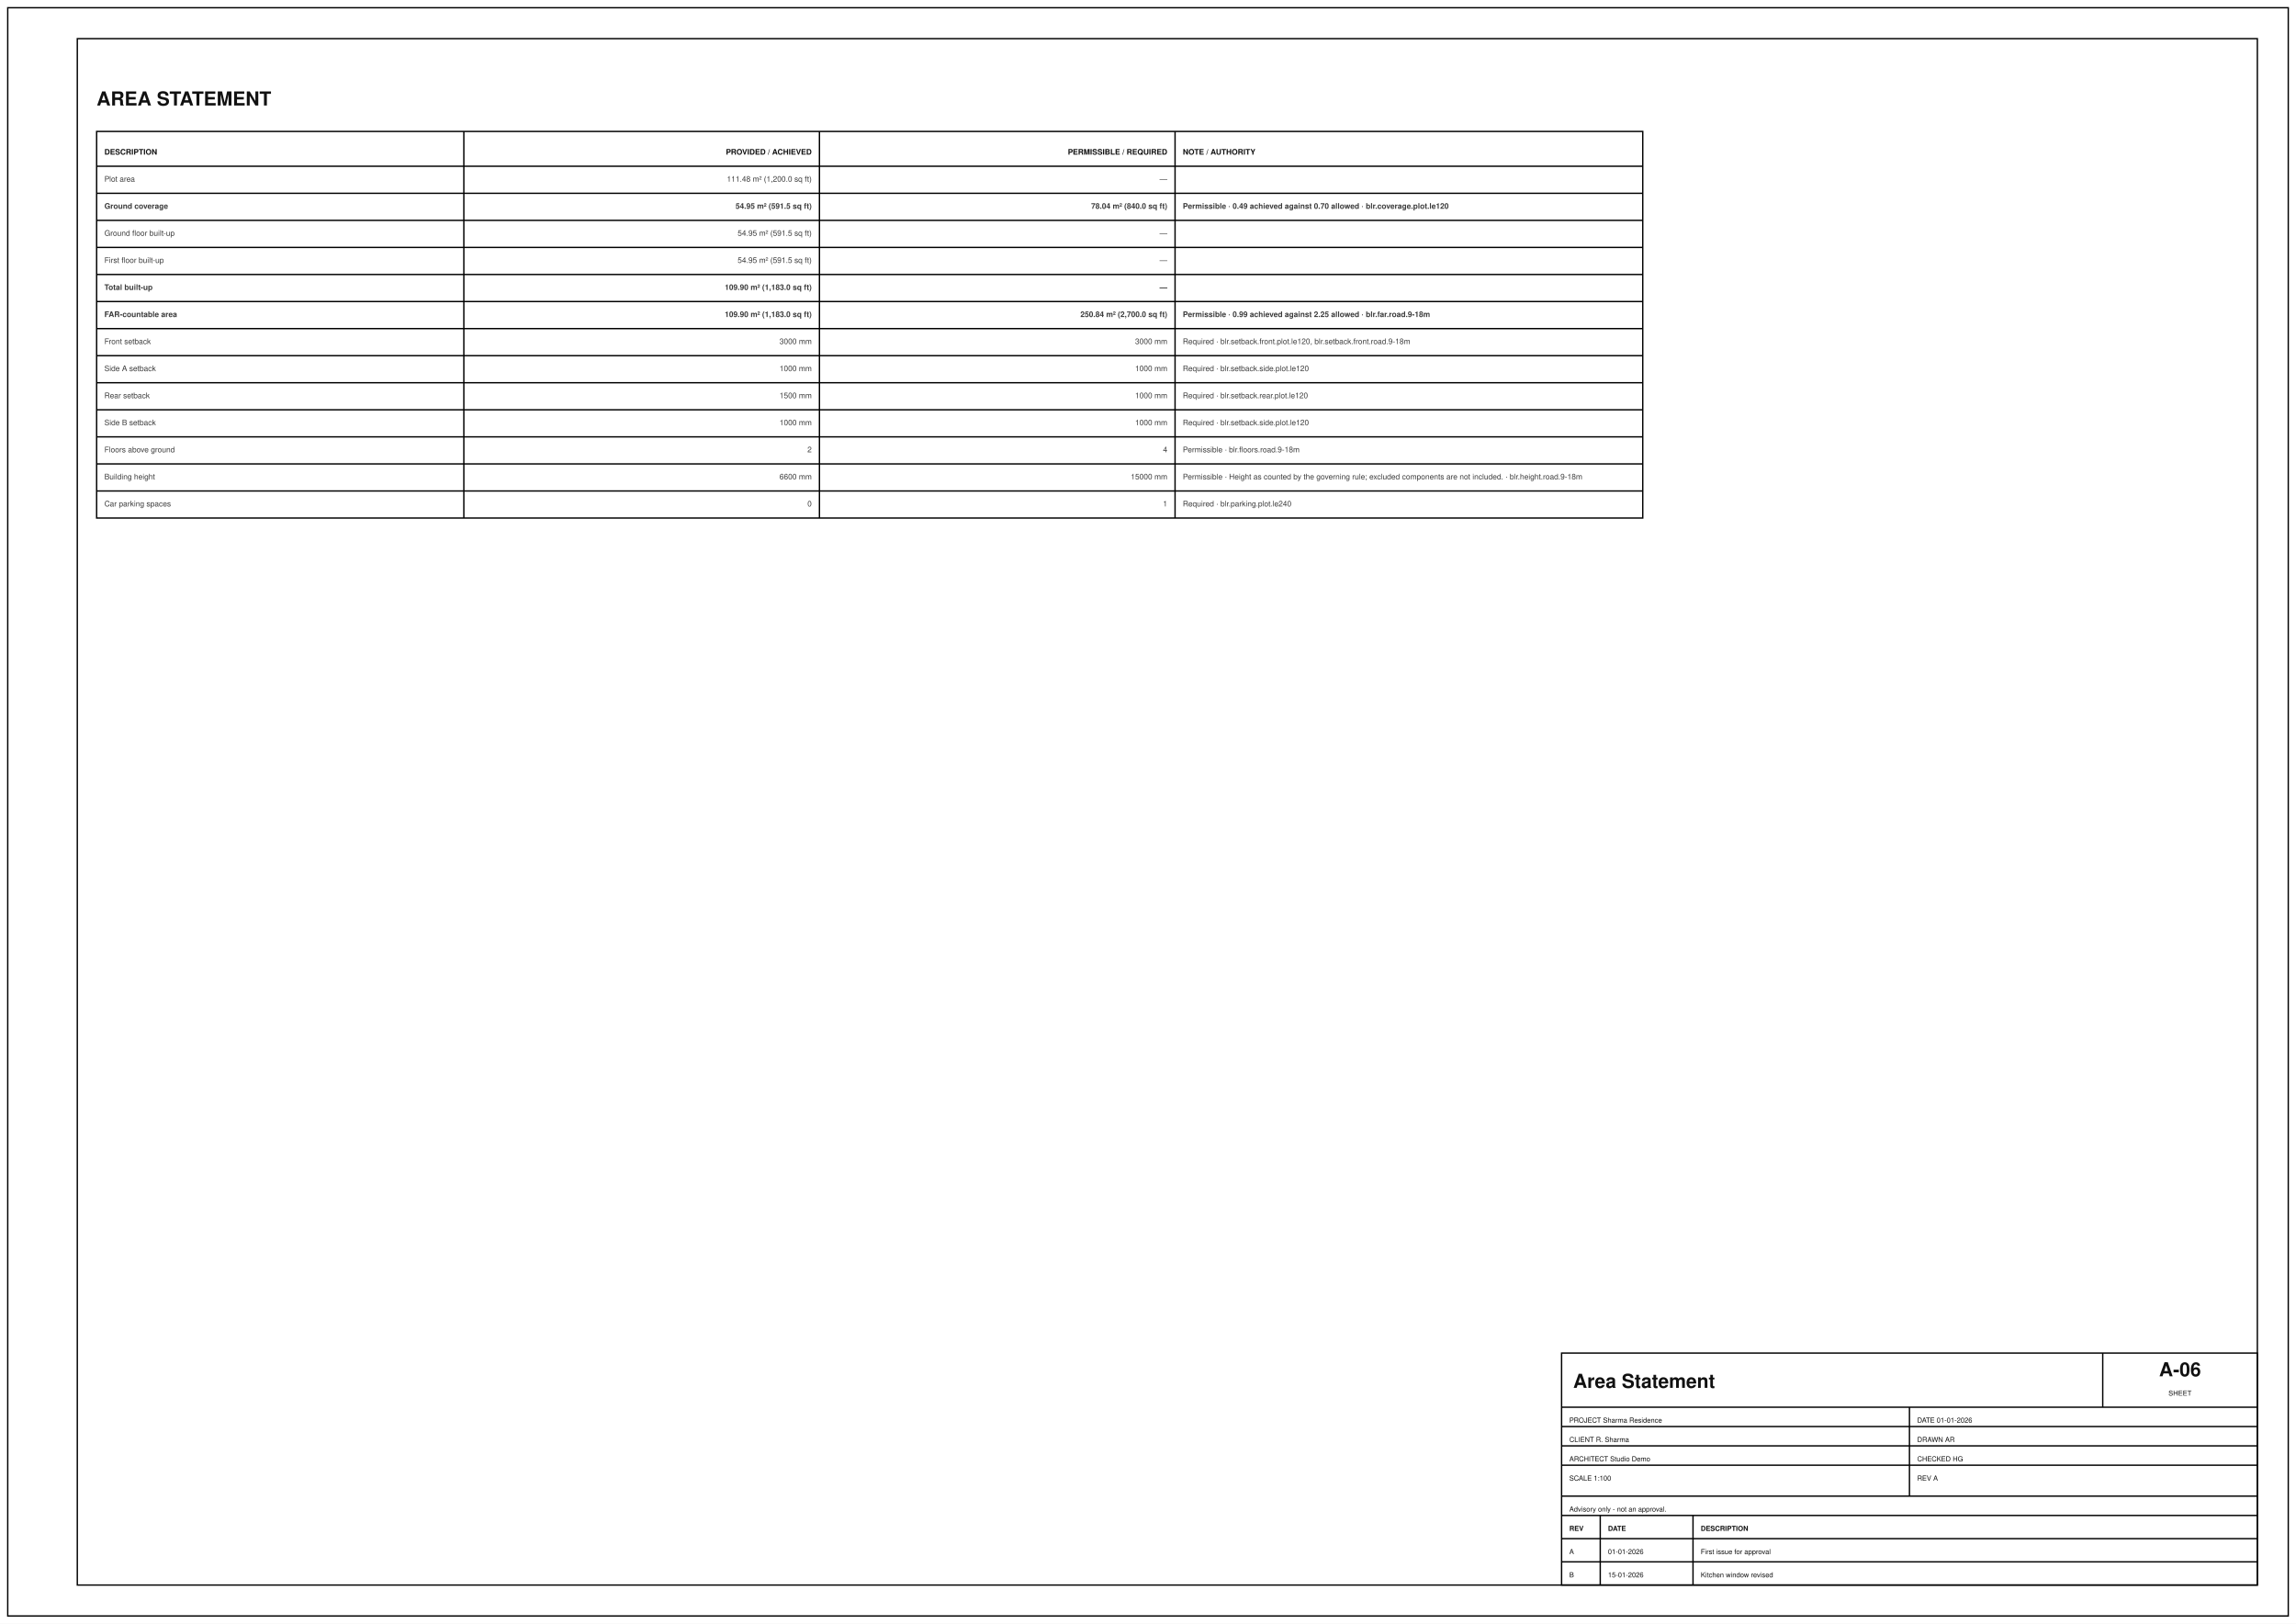
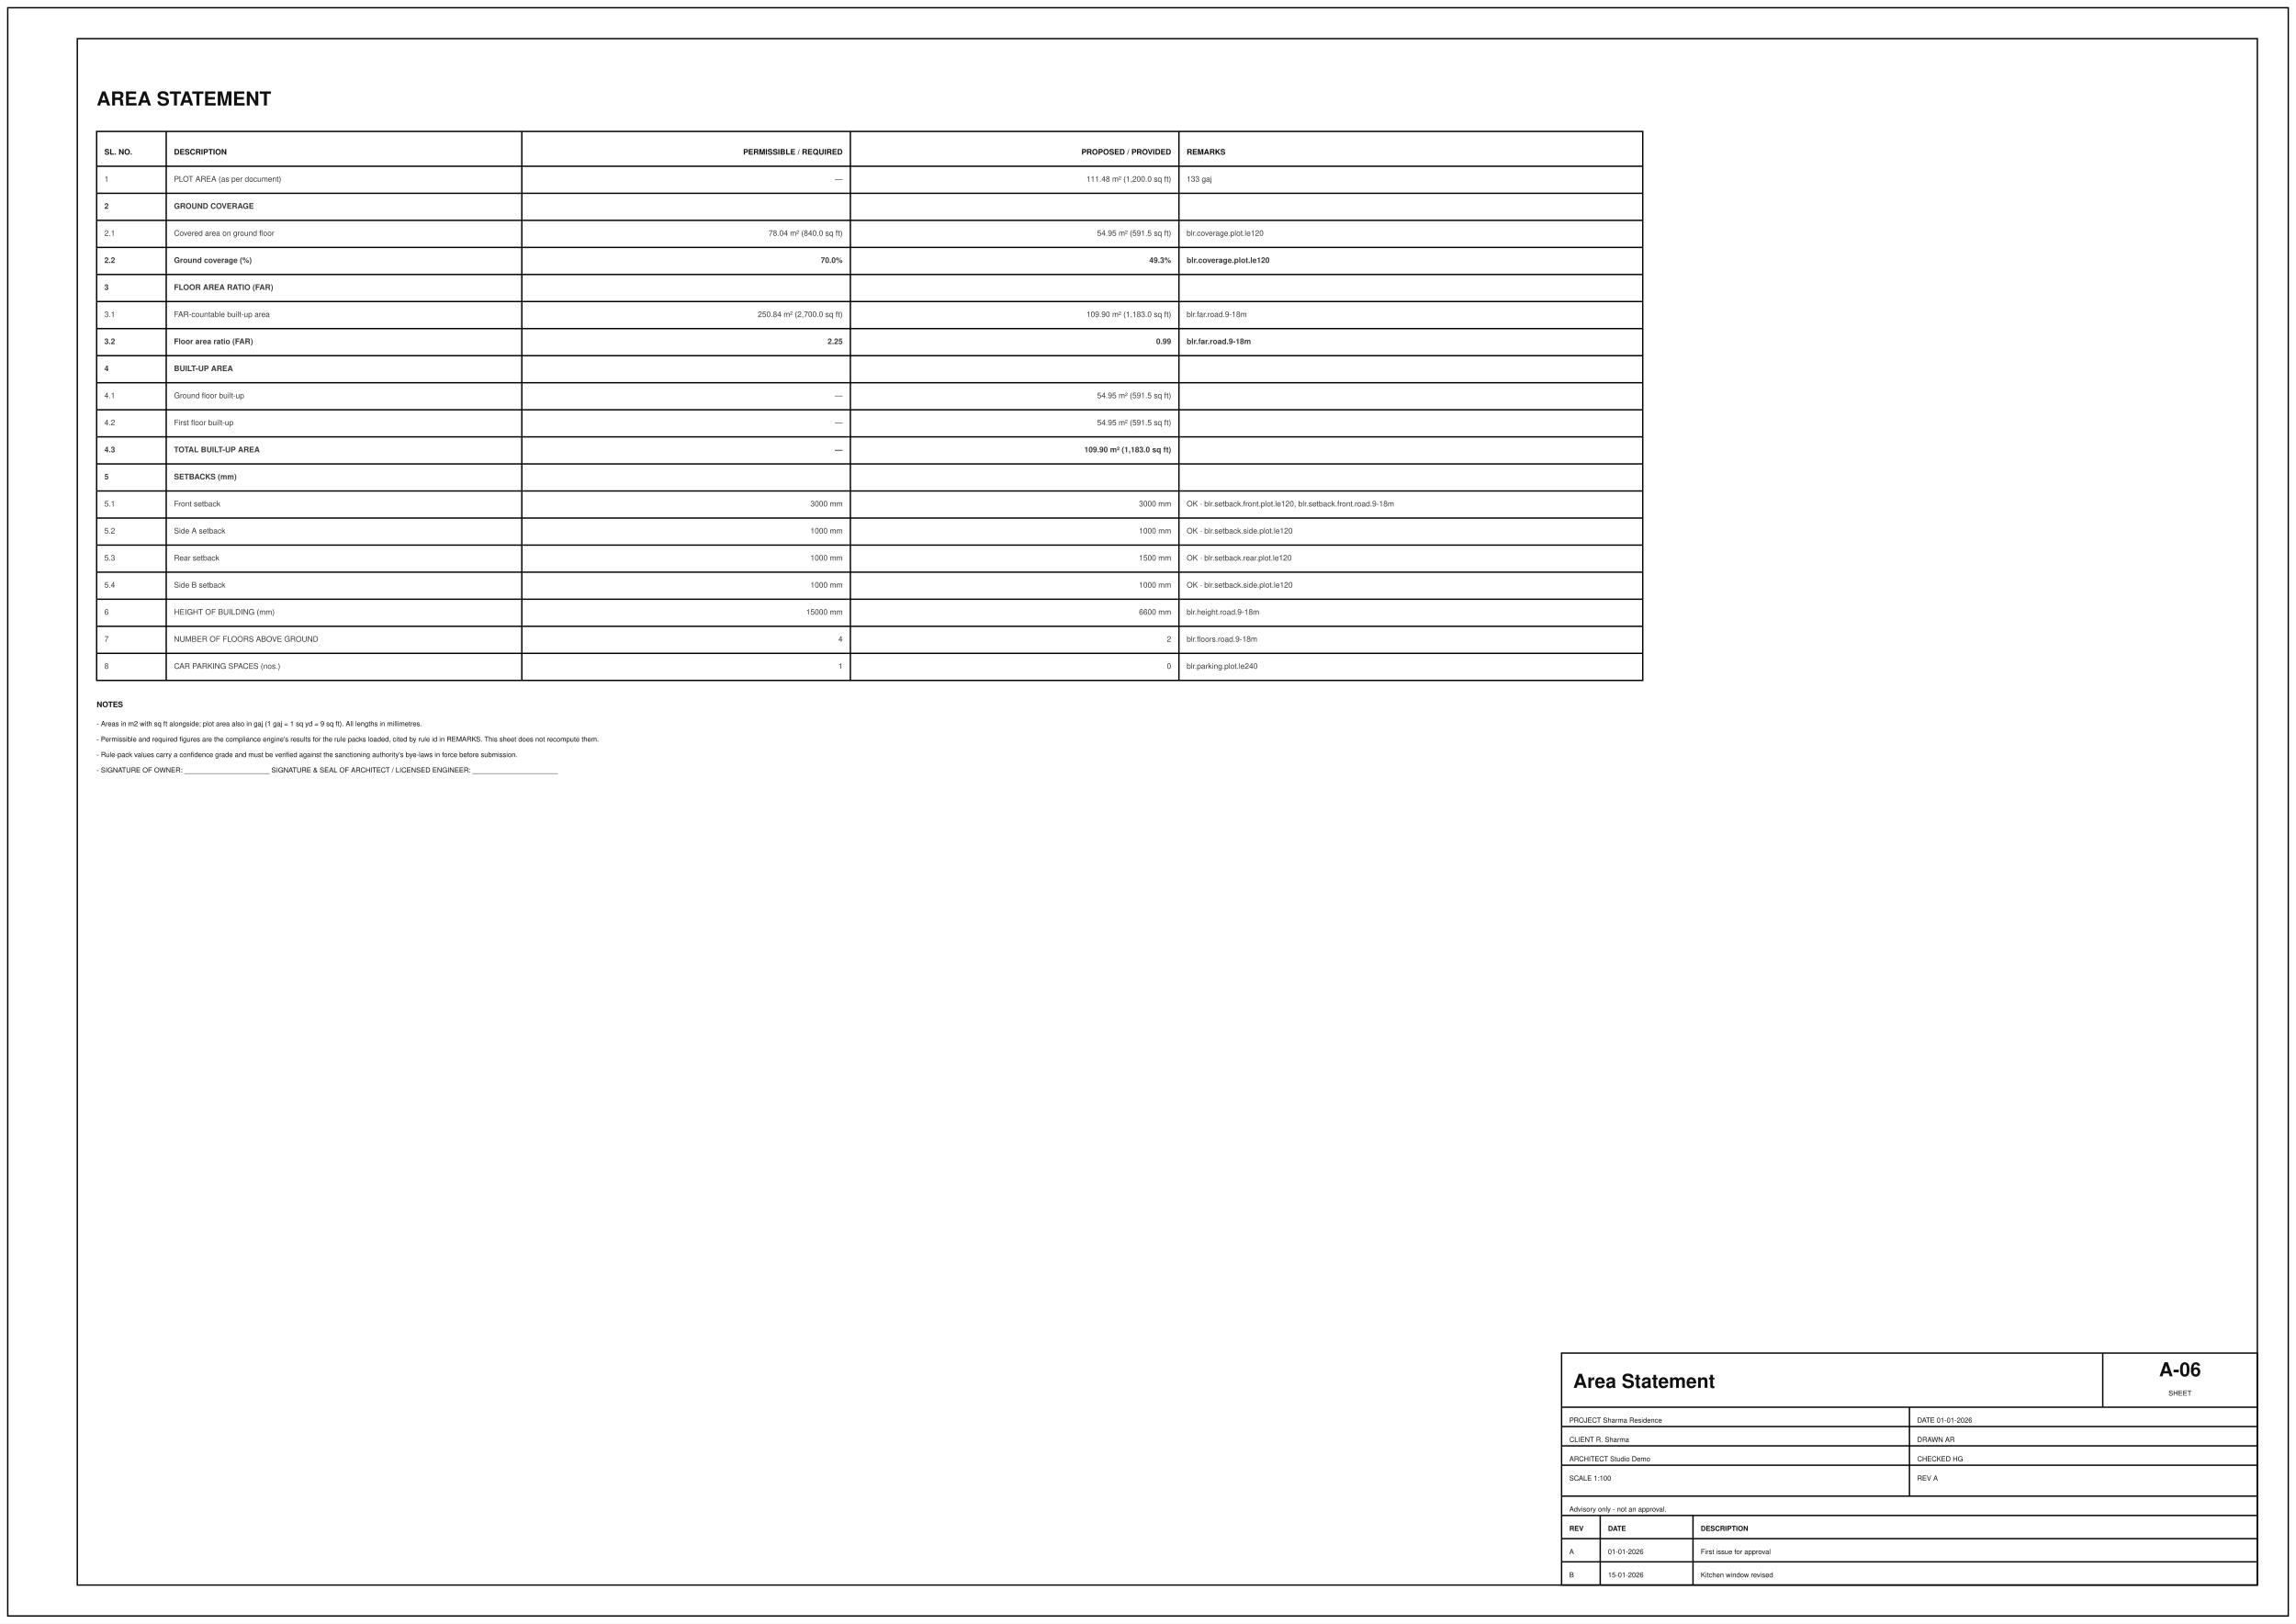
<svg xmlns="http://www.w3.org/2000/svg" width="594mm" height="420mm" viewBox="0 0 594 420" version="1.1">
  <rect x="0" y="0" width="594" height="420" fill="#ffffff" stroke="none" />
  <g id="g-frame">
    <g class="layer" data-layer="A-TEXT" stroke="#111111" stroke-width="0.180" fill="none" stroke-linecap="butt" stroke-linejoin="miter">
      <g font-family="Helvetica, Arial, sans-serif" fill="#111111" stroke="none">
        <text x="407.000" y="359.000" font-size="5.000" text-anchor="start" dominant-baseline="alphabetic" font-weight="600">Area Statement</text>
        <text x="564.000" y="356.000" font-size="5.000" text-anchor="middle" dominant-baseline="alphabetic" font-weight="600">A-06</text>
        <text x="564.000" y="361.000" font-size="1.800" text-anchor="middle" dominant-baseline="alphabetic">SHEET</text>
        <text x="406.000" y="368.000" font-size="1.800" text-anchor="start" dominant-baseline="alphabetic">PROJECT  Sharma Residence</text>
        <text x="406.000" y="373.000" font-size="1.800" text-anchor="start" dominant-baseline="alphabetic">CLIENT  R. Sharma</text>
        <text x="406.000" y="378.000" font-size="1.800" text-anchor="start" dominant-baseline="alphabetic">ARCHITECT  Studio Demo</text>
        <text x="406.000" y="383.000" font-size="1.800" text-anchor="start" dominant-baseline="alphabetic">SCALE  1:100</text>
        <text x="496.000" y="368.000" font-size="1.800" text-anchor="start" dominant-baseline="alphabetic">DATE  01-01-2026</text>
        <text x="496.000" y="373.000" font-size="1.800" text-anchor="start" dominant-baseline="alphabetic">DRAWN  AR</text>
        <text x="496.000" y="378.000" font-size="1.800" text-anchor="start" dominant-baseline="alphabetic">CHECKED  HG</text>
        <text x="496.000" y="383.000" font-size="1.800" text-anchor="start" dominant-baseline="alphabetic">REV  A</text>
        <text x="406.000" y="391.000" font-size="1.800" text-anchor="start" dominant-baseline="alphabetic">Advisory only - not an approval.</text>
        <text x="406.000" y="396.000" font-size="1.800" text-anchor="start" dominant-baseline="alphabetic" font-weight="600">REV</text>
        <text x="416.000" y="396.000" font-size="1.800" text-anchor="start" dominant-baseline="alphabetic" font-weight="600">DATE</text>
        <text x="440.000" y="396.000" font-size="1.800" text-anchor="start" dominant-baseline="alphabetic" font-weight="600">DESCRIPTION</text>
        <text x="406.000" y="402.000" font-size="1.800" text-anchor="start" dominant-baseline="alphabetic">A</text>
        <text x="416.000" y="402.000" font-size="1.800" text-anchor="start" dominant-baseline="alphabetic">01-01-2026</text>
        <text x="440.000" y="402.000" font-size="1.800" text-anchor="start" dominant-baseline="alphabetic">First issue for approval</text>
        <text x="406.000" y="408.000" font-size="1.800" text-anchor="start" dominant-baseline="alphabetic">B</text>
        <text x="416.000" y="408.000" font-size="1.800" text-anchor="start" dominant-baseline="alphabetic">15-01-2026</text>
        <text x="440.000" y="408.000" font-size="1.800" text-anchor="start" dominant-baseline="alphabetic">Kitchen window revised</text>
      </g>
    </g>
    <g class="layer" data-layer="A-TITL" stroke="#000000" stroke-width="0.350" fill="none" stroke-linecap="butt" stroke-linejoin="miter">
      <polygon points="2.000,2.000 592.000,2.000 592.000,418.000 2.000,418.000" fill="none" />
      <polygon points="20.000,10.000 584.000,10.000 584.000,410.000 20.000,410.000" fill="none" />
      <polygon points="404.000,350.000 584.000,350.000 584.000,410.000 404.000,410.000" fill="none" />
      <line x1="404.000" y1="364.000" x2="584.000" y2="364.000" />
      <line x1="544.000" y1="350.000" x2="544.000" y2="364.000" />
      <line x1="494.000" y1="364.000" x2="494.000" y2="387.000" />
      <line x1="404.000" y1="369.000" x2="494.000" y2="369.000" />
      <line x1="404.000" y1="374.000" x2="494.000" y2="374.000" />
      <line x1="404.000" y1="379.000" x2="494.000" y2="379.000" />
      <line x1="494.000" y1="369.000" x2="584.000" y2="369.000" />
      <line x1="494.000" y1="374.000" x2="584.000" y2="374.000" />
      <line x1="494.000" y1="379.000" x2="584.000" y2="379.000" />
      <line x1="404.000" y1="387.000" x2="584.000" y2="387.000" />
      <line x1="404.000" y1="392.000" x2="584.000" y2="392.000" />
      <line x1="414.000" y1="392.000" x2="414.000" y2="398.000" />
      <line x1="438.000" y1="392.000" x2="438.000" y2="398.000" />
      <line x1="404.000" y1="398.000" x2="584.000" y2="398.000" />
      <line x1="414.000" y1="398.000" x2="414.000" y2="404.000" />
      <line x1="438.000" y1="398.000" x2="438.000" y2="404.000" />
      <line x1="404.000" y1="404.000" x2="584.000" y2="404.000" />
      <line x1="414.000" y1="404.000" x2="414.000" y2="410.000" />
      <line x1="438.000" y1="404.000" x2="438.000" y2="410.000" />
    </g>
  </g>
  <g id="g-area-statement">
    <g class="layer" data-layer="A-TEXT" stroke="#111111" stroke-width="0.180" fill="none" stroke-linecap="butt" stroke-linejoin="miter">
      <g font-family="Helvetica, Arial, sans-serif" fill="#111111" stroke="none">
        <text x="25.000" y="25.000" font-size="5.000" text-anchor="start" dominant-baseline="hanging" font-weight="600">AREA STATEMENT</text>
-         <text x="27.000" y="40.000" font-size="2.000" text-anchor="start" dominant-baseline="alphabetic" font-weight="600">DESCRIPTION</text>
-         <text x="210.000" y="40.000" font-size="2.000" text-anchor="end" dominant-baseline="alphabetic" font-weight="600">PROVIDED / ACHIEVED</text>
-         <text x="302.000" y="40.000" font-size="2.000" text-anchor="end" dominant-baseline="alphabetic" font-weight="600">PERMISSIBLE / REQUIRED</text>
-         <text x="306.000" y="40.000" font-size="2.000" text-anchor="start" dominant-baseline="alphabetic" font-weight="600">NOTE / AUTHORITY</text>
+         <text x="27.000" y="40.000" font-size="2.000" text-anchor="start" dominant-baseline="alphabetic" font-weight="600">SL. NO.</text>
+         <text x="45.000" y="40.000" font-size="2.000" text-anchor="start" dominant-baseline="alphabetic" font-weight="600">DESCRIPTION</text>
+         <text x="218.000" y="40.000" font-size="2.000" text-anchor="end" dominant-baseline="alphabetic" font-weight="600">PERMISSIBLE / REQUIRED</text>
+         <text x="303.000" y="40.000" font-size="2.000" text-anchor="end" dominant-baseline="alphabetic" font-weight="600">PROPOSED / PROVIDED</text>
+         <text x="307.000" y="40.000" font-size="2.000" text-anchor="start" dominant-baseline="alphabetic" font-weight="600">REMARKS</text>
+         <text x="25.000" y="182.000" font-size="2.000" text-anchor="start" dominant-baseline="hanging" font-weight="600">NOTES</text>
+         <text x="25.000" y="187.000" font-size="1.800" text-anchor="start" dominant-baseline="hanging">- Areas in m2 with sq ft alongside; plot area also in gaj (1 gaj = 1 sq yd = 9 sq ft). All lengths in millimetres.</text>
+         <text x="25.000" y="191.000" font-size="1.800" text-anchor="start" dominant-baseline="hanging">- Permissible and required figures are the compliance engine's results for the rule packs loaded, cited by rule id in REMARKS. This sheet does not recompute them.</text>
+         <text x="25.000" y="195.000" font-size="1.800" text-anchor="start" dominant-baseline="hanging">- Rule-pack values carry a confidence grade and must be verified against the sanctioning authority's bye-laws in force before submission.</text>
+         <text x="25.000" y="199.000" font-size="1.800" text-anchor="start" dominant-baseline="hanging">- SIGNATURE OF OWNER: ______________________     SIGNATURE &amp; SEAL OF ARCHITECT / LICENSED ENGINEER: ______________________</text>
      </g>
    </g>
    <g class="layer" data-layer="A-AREA" stroke="#3a3a3a" stroke-width="0.130" fill="none" stroke-linecap="butt" stroke-linejoin="miter">
      <g font-family="Helvetica, Arial, sans-serif" fill="#3a3a3a" stroke="none">
-         <text x="27.000" y="47.000" font-size="2.000" text-anchor="start" dominant-baseline="alphabetic">Plot area</text>
-         <text x="210.000" y="47.000" font-size="2.000" text-anchor="end" dominant-baseline="alphabetic">111.48 m² (1,200.0 sq ft)</text>
-         <text x="302.000" y="47.000" font-size="2.000" text-anchor="end" dominant-baseline="alphabetic">—</text>
-         <text x="306.000" y="47.000" font-size="2.000" text-anchor="start" dominant-baseline="alphabetic" />
-         <text x="27.000" y="54.000" font-size="2.000" text-anchor="start" dominant-baseline="alphabetic" font-weight="600">Ground coverage</text>
-         <text x="210.000" y="54.000" font-size="2.000" text-anchor="end" dominant-baseline="alphabetic" font-weight="600">54.95 m² (591.5 sq ft)</text>
-         <text x="302.000" y="54.000" font-size="2.000" text-anchor="end" dominant-baseline="alphabetic" font-weight="600">78.04 m² (840.0 sq ft)</text>
-         <text x="306.000" y="54.000" font-size="2.000" text-anchor="start" dominant-baseline="alphabetic" font-weight="600">Permissible · 0.49 achieved against 0.70 allowed · blr.coverage.plot.le120</text>
-         <text x="27.000" y="61.000" font-size="2.000" text-anchor="start" dominant-baseline="alphabetic">Ground floor built-up</text>
-         <text x="210.000" y="61.000" font-size="2.000" text-anchor="end" dominant-baseline="alphabetic">54.95 m² (591.5 sq ft)</text>
-         <text x="302.000" y="61.000" font-size="2.000" text-anchor="end" dominant-baseline="alphabetic">—</text>
-         <text x="306.000" y="61.000" font-size="2.000" text-anchor="start" dominant-baseline="alphabetic" />
-         <text x="27.000" y="68.000" font-size="2.000" text-anchor="start" dominant-baseline="alphabetic">First floor built-up</text>
-         <text x="210.000" y="68.000" font-size="2.000" text-anchor="end" dominant-baseline="alphabetic">54.95 m² (591.5 sq ft)</text>
-         <text x="302.000" y="68.000" font-size="2.000" text-anchor="end" dominant-baseline="alphabetic">—</text>
-         <text x="306.000" y="68.000" font-size="2.000" text-anchor="start" dominant-baseline="alphabetic" />
-         <text x="27.000" y="75.000" font-size="2.000" text-anchor="start" dominant-baseline="alphabetic" font-weight="600">Total built-up</text>
-         <text x="210.000" y="75.000" font-size="2.000" text-anchor="end" dominant-baseline="alphabetic" font-weight="600">109.90 m² (1,183.0 sq ft)</text>
-         <text x="302.000" y="75.000" font-size="2.000" text-anchor="end" dominant-baseline="alphabetic" font-weight="600">—</text>
-         <text x="306.000" y="75.000" font-size="2.000" text-anchor="start" dominant-baseline="alphabetic" font-weight="600" />
-         <text x="27.000" y="82.000" font-size="2.000" text-anchor="start" dominant-baseline="alphabetic" font-weight="600">FAR-countable area</text>
-         <text x="210.000" y="82.000" font-size="2.000" text-anchor="end" dominant-baseline="alphabetic" font-weight="600">109.90 m² (1,183.0 sq ft)</text>
-         <text x="302.000" y="82.000" font-size="2.000" text-anchor="end" dominant-baseline="alphabetic" font-weight="600">250.84 m² (2,700.0 sq ft)</text>
-         <text x="306.000" y="82.000" font-size="2.000" text-anchor="start" dominant-baseline="alphabetic" font-weight="600">Permissible · 0.99 achieved against 2.25 allowed · blr.far.road.9-18m</text>
-         <text x="27.000" y="89.000" font-size="2.000" text-anchor="start" dominant-baseline="alphabetic">Front setback</text>
-         <text x="210.000" y="89.000" font-size="2.000" text-anchor="end" dominant-baseline="alphabetic">3000 mm</text>
-         <text x="302.000" y="89.000" font-size="2.000" text-anchor="end" dominant-baseline="alphabetic">3000 mm</text>
-         <text x="306.000" y="89.000" font-size="2.000" text-anchor="start" dominant-baseline="alphabetic">Required · blr.setback.front.plot.le120, blr.setback.front.road.9-18m</text>
-         <text x="27.000" y="96.000" font-size="2.000" text-anchor="start" dominant-baseline="alphabetic">Side A setback</text>
-         <text x="210.000" y="96.000" font-size="2.000" text-anchor="end" dominant-baseline="alphabetic">1000 mm</text>
-         <text x="302.000" y="96.000" font-size="2.000" text-anchor="end" dominant-baseline="alphabetic">1000 mm</text>
-         <text x="306.000" y="96.000" font-size="2.000" text-anchor="start" dominant-baseline="alphabetic">Required · blr.setback.side.plot.le120</text>
-         <text x="27.000" y="103.000" font-size="2.000" text-anchor="start" dominant-baseline="alphabetic">Rear setback</text>
-         <text x="210.000" y="103.000" font-size="2.000" text-anchor="end" dominant-baseline="alphabetic">1500 mm</text>
-         <text x="302.000" y="103.000" font-size="2.000" text-anchor="end" dominant-baseline="alphabetic">1000 mm</text>
-         <text x="306.000" y="103.000" font-size="2.000" text-anchor="start" dominant-baseline="alphabetic">Required · blr.setback.rear.plot.le120</text>
-         <text x="27.000" y="110.000" font-size="2.000" text-anchor="start" dominant-baseline="alphabetic">Side B setback</text>
-         <text x="210.000" y="110.000" font-size="2.000" text-anchor="end" dominant-baseline="alphabetic">1000 mm</text>
-         <text x="302.000" y="110.000" font-size="2.000" text-anchor="end" dominant-baseline="alphabetic">1000 mm</text>
-         <text x="306.000" y="110.000" font-size="2.000" text-anchor="start" dominant-baseline="alphabetic">Required · blr.setback.side.plot.le120</text>
-         <text x="27.000" y="117.000" font-size="2.000" text-anchor="start" dominant-baseline="alphabetic">Floors above ground</text>
-         <text x="210.000" y="117.000" font-size="2.000" text-anchor="end" dominant-baseline="alphabetic">2</text>
-         <text x="302.000" y="117.000" font-size="2.000" text-anchor="end" dominant-baseline="alphabetic">4</text>
-         <text x="306.000" y="117.000" font-size="2.000" text-anchor="start" dominant-baseline="alphabetic">Permissible · blr.floors.road.9-18m</text>
-         <text x="27.000" y="124.000" font-size="2.000" text-anchor="start" dominant-baseline="alphabetic">Building height</text>
-         <text x="210.000" y="124.000" font-size="2.000" text-anchor="end" dominant-baseline="alphabetic">6600 mm</text>
-         <text x="302.000" y="124.000" font-size="2.000" text-anchor="end" dominant-baseline="alphabetic">15000 mm</text>
-         <text x="306.000" y="124.000" font-size="2.000" text-anchor="start" dominant-baseline="alphabetic">Permissible · Height as counted by the governing rule; excluded components are not included. · blr.height.road.9-18m</text>
-         <text x="27.000" y="131.000" font-size="2.000" text-anchor="start" dominant-baseline="alphabetic">Car parking spaces</text>
-         <text x="210.000" y="131.000" font-size="2.000" text-anchor="end" dominant-baseline="alphabetic">0</text>
-         <text x="302.000" y="131.000" font-size="2.000" text-anchor="end" dominant-baseline="alphabetic">1</text>
-         <text x="306.000" y="131.000" font-size="2.000" text-anchor="start" dominant-baseline="alphabetic">Required · blr.parking.plot.le240</text>
+         <text x="27.000" y="47.000" font-size="2.000" text-anchor="start" dominant-baseline="alphabetic">1</text>
+         <text x="45.000" y="47.000" font-size="2.000" text-anchor="start" dominant-baseline="alphabetic">PLOT AREA (as per document)</text>
+         <text x="218.000" y="47.000" font-size="2.000" text-anchor="end" dominant-baseline="alphabetic">—</text>
+         <text x="303.000" y="47.000" font-size="2.000" text-anchor="end" dominant-baseline="alphabetic">111.48 m² (1,200.0 sq ft)</text>
+         <text x="307.000" y="47.000" font-size="2.000" text-anchor="start" dominant-baseline="alphabetic">133 gaj</text>
+         <text x="27.000" y="54.000" font-size="2.000" text-anchor="start" dominant-baseline="alphabetic" font-weight="600">2</text>
+         <text x="45.000" y="54.000" font-size="2.000" text-anchor="start" dominant-baseline="alphabetic" font-weight="600">GROUND COVERAGE</text>
+         <text x="218.000" y="54.000" font-size="2.000" text-anchor="end" dominant-baseline="alphabetic" font-weight="600" />
+         <text x="303.000" y="54.000" font-size="2.000" text-anchor="end" dominant-baseline="alphabetic" font-weight="600" />
+         <text x="307.000" y="54.000" font-size="2.000" text-anchor="start" dominant-baseline="alphabetic" font-weight="600" />
+         <text x="27.000" y="61.000" font-size="2.000" text-anchor="start" dominant-baseline="alphabetic">2.1</text>
+         <text x="45.000" y="61.000" font-size="2.000" text-anchor="start" dominant-baseline="alphabetic">Covered area on ground floor</text>
+         <text x="218.000" y="61.000" font-size="2.000" text-anchor="end" dominant-baseline="alphabetic">78.04 m² (840.0 sq ft)</text>
+         <text x="303.000" y="61.000" font-size="2.000" text-anchor="end" dominant-baseline="alphabetic">54.95 m² (591.5 sq ft)</text>
+         <text x="307.000" y="61.000" font-size="2.000" text-anchor="start" dominant-baseline="alphabetic">blr.coverage.plot.le120</text>
+         <text x="27.000" y="68.000" font-size="2.000" text-anchor="start" dominant-baseline="alphabetic" font-weight="600">2.2</text>
+         <text x="45.000" y="68.000" font-size="2.000" text-anchor="start" dominant-baseline="alphabetic" font-weight="600">Ground coverage (%)</text>
+         <text x="218.000" y="68.000" font-size="2.000" text-anchor="end" dominant-baseline="alphabetic" font-weight="600">70.0%</text>
+         <text x="303.000" y="68.000" font-size="2.000" text-anchor="end" dominant-baseline="alphabetic" font-weight="600">49.3%</text>
+         <text x="307.000" y="68.000" font-size="2.000" text-anchor="start" dominant-baseline="alphabetic" font-weight="600">blr.coverage.plot.le120</text>
+         <text x="27.000" y="75.000" font-size="2.000" text-anchor="start" dominant-baseline="alphabetic" font-weight="600">3</text>
+         <text x="45.000" y="75.000" font-size="2.000" text-anchor="start" dominant-baseline="alphabetic" font-weight="600">FLOOR AREA RATIO (FAR)</text>
+         <text x="218.000" y="75.000" font-size="2.000" text-anchor="end" dominant-baseline="alphabetic" font-weight="600" />
+         <text x="303.000" y="75.000" font-size="2.000" text-anchor="end" dominant-baseline="alphabetic" font-weight="600" />
+         <text x="307.000" y="75.000" font-size="2.000" text-anchor="start" dominant-baseline="alphabetic" font-weight="600" />
+         <text x="27.000" y="82.000" font-size="2.000" text-anchor="start" dominant-baseline="alphabetic">3.1</text>
+         <text x="45.000" y="82.000" font-size="2.000" text-anchor="start" dominant-baseline="alphabetic">FAR-countable built-up area</text>
+         <text x="218.000" y="82.000" font-size="2.000" text-anchor="end" dominant-baseline="alphabetic">250.84 m² (2,700.0 sq ft)</text>
+         <text x="303.000" y="82.000" font-size="2.000" text-anchor="end" dominant-baseline="alphabetic">109.90 m² (1,183.0 sq ft)</text>
+         <text x="307.000" y="82.000" font-size="2.000" text-anchor="start" dominant-baseline="alphabetic">blr.far.road.9-18m</text>
+         <text x="27.000" y="89.000" font-size="2.000" text-anchor="start" dominant-baseline="alphabetic" font-weight="600">3.2</text>
+         <text x="45.000" y="89.000" font-size="2.000" text-anchor="start" dominant-baseline="alphabetic" font-weight="600">Floor area ratio (FAR)</text>
+         <text x="218.000" y="89.000" font-size="2.000" text-anchor="end" dominant-baseline="alphabetic" font-weight="600">2.25</text>
+         <text x="303.000" y="89.000" font-size="2.000" text-anchor="end" dominant-baseline="alphabetic" font-weight="600">0.99</text>
+         <text x="307.000" y="89.000" font-size="2.000" text-anchor="start" dominant-baseline="alphabetic" font-weight="600">blr.far.road.9-18m</text>
+         <text x="27.000" y="96.000" font-size="2.000" text-anchor="start" dominant-baseline="alphabetic" font-weight="600">4</text>
+         <text x="45.000" y="96.000" font-size="2.000" text-anchor="start" dominant-baseline="alphabetic" font-weight="600">BUILT-UP AREA</text>
+         <text x="218.000" y="96.000" font-size="2.000" text-anchor="end" dominant-baseline="alphabetic" font-weight="600" />
+         <text x="303.000" y="96.000" font-size="2.000" text-anchor="end" dominant-baseline="alphabetic" font-weight="600" />
+         <text x="307.000" y="96.000" font-size="2.000" text-anchor="start" dominant-baseline="alphabetic" font-weight="600" />
+         <text x="27.000" y="103.000" font-size="2.000" text-anchor="start" dominant-baseline="alphabetic">4.1</text>
+         <text x="45.000" y="103.000" font-size="2.000" text-anchor="start" dominant-baseline="alphabetic">Ground floor built-up</text>
+         <text x="218.000" y="103.000" font-size="2.000" text-anchor="end" dominant-baseline="alphabetic">—</text>
+         <text x="303.000" y="103.000" font-size="2.000" text-anchor="end" dominant-baseline="alphabetic">54.95 m² (591.5 sq ft)</text>
+         <text x="307.000" y="103.000" font-size="2.000" text-anchor="start" dominant-baseline="alphabetic" />
+         <text x="27.000" y="110.000" font-size="2.000" text-anchor="start" dominant-baseline="alphabetic">4.2</text>
+         <text x="45.000" y="110.000" font-size="2.000" text-anchor="start" dominant-baseline="alphabetic">First floor built-up</text>
+         <text x="218.000" y="110.000" font-size="2.000" text-anchor="end" dominant-baseline="alphabetic">—</text>
+         <text x="303.000" y="110.000" font-size="2.000" text-anchor="end" dominant-baseline="alphabetic">54.95 m² (591.5 sq ft)</text>
+         <text x="307.000" y="110.000" font-size="2.000" text-anchor="start" dominant-baseline="alphabetic" />
+         <text x="27.000" y="117.000" font-size="2.000" text-anchor="start" dominant-baseline="alphabetic" font-weight="600">4.3</text>
+         <text x="45.000" y="117.000" font-size="2.000" text-anchor="start" dominant-baseline="alphabetic" font-weight="600">TOTAL BUILT-UP AREA</text>
+         <text x="218.000" y="117.000" font-size="2.000" text-anchor="end" dominant-baseline="alphabetic" font-weight="600">—</text>
+         <text x="303.000" y="117.000" font-size="2.000" text-anchor="end" dominant-baseline="alphabetic" font-weight="600">109.90 m² (1,183.0 sq ft)</text>
+         <text x="307.000" y="117.000" font-size="2.000" text-anchor="start" dominant-baseline="alphabetic" font-weight="600" />
+         <text x="27.000" y="124.000" font-size="2.000" text-anchor="start" dominant-baseline="alphabetic" font-weight="600">5</text>
+         <text x="45.000" y="124.000" font-size="2.000" text-anchor="start" dominant-baseline="alphabetic" font-weight="600">SETBACKS (mm)</text>
+         <text x="218.000" y="124.000" font-size="2.000" text-anchor="end" dominant-baseline="alphabetic" font-weight="600" />
+         <text x="303.000" y="124.000" font-size="2.000" text-anchor="end" dominant-baseline="alphabetic" font-weight="600" />
+         <text x="307.000" y="124.000" font-size="2.000" text-anchor="start" dominant-baseline="alphabetic" font-weight="600" />
+         <text x="27.000" y="131.000" font-size="2.000" text-anchor="start" dominant-baseline="alphabetic">5.1</text>
+         <text x="45.000" y="131.000" font-size="2.000" text-anchor="start" dominant-baseline="alphabetic">Front setback</text>
+         <text x="218.000" y="131.000" font-size="2.000" text-anchor="end" dominant-baseline="alphabetic">3000 mm</text>
+         <text x="303.000" y="131.000" font-size="2.000" text-anchor="end" dominant-baseline="alphabetic">3000 mm</text>
+         <text x="307.000" y="131.000" font-size="2.000" text-anchor="start" dominant-baseline="alphabetic">OK · blr.setback.front.plot.le120, blr.setback.front.road.9-18m</text>
+         <text x="27.000" y="138.000" font-size="2.000" text-anchor="start" dominant-baseline="alphabetic">5.2</text>
+         <text x="45.000" y="138.000" font-size="2.000" text-anchor="start" dominant-baseline="alphabetic">Side A setback</text>
+         <text x="218.000" y="138.000" font-size="2.000" text-anchor="end" dominant-baseline="alphabetic">1000 mm</text>
+         <text x="303.000" y="138.000" font-size="2.000" text-anchor="end" dominant-baseline="alphabetic">1000 mm</text>
+         <text x="307.000" y="138.000" font-size="2.000" text-anchor="start" dominant-baseline="alphabetic">OK · blr.setback.side.plot.le120</text>
+         <text x="27.000" y="145.000" font-size="2.000" text-anchor="start" dominant-baseline="alphabetic">5.3</text>
+         <text x="45.000" y="145.000" font-size="2.000" text-anchor="start" dominant-baseline="alphabetic">Rear setback</text>
+         <text x="218.000" y="145.000" font-size="2.000" text-anchor="end" dominant-baseline="alphabetic">1000 mm</text>
+         <text x="303.000" y="145.000" font-size="2.000" text-anchor="end" dominant-baseline="alphabetic">1500 mm</text>
+         <text x="307.000" y="145.000" font-size="2.000" text-anchor="start" dominant-baseline="alphabetic">OK · blr.setback.rear.plot.le120</text>
+         <text x="27.000" y="152.000" font-size="2.000" text-anchor="start" dominant-baseline="alphabetic">5.4</text>
+         <text x="45.000" y="152.000" font-size="2.000" text-anchor="start" dominant-baseline="alphabetic">Side B setback</text>
+         <text x="218.000" y="152.000" font-size="2.000" text-anchor="end" dominant-baseline="alphabetic">1000 mm</text>
+         <text x="303.000" y="152.000" font-size="2.000" text-anchor="end" dominant-baseline="alphabetic">1000 mm</text>
+         <text x="307.000" y="152.000" font-size="2.000" text-anchor="start" dominant-baseline="alphabetic">OK · blr.setback.side.plot.le120</text>
+         <text x="27.000" y="159.000" font-size="2.000" text-anchor="start" dominant-baseline="alphabetic">6</text>
+         <text x="45.000" y="159.000" font-size="2.000" text-anchor="start" dominant-baseline="alphabetic">HEIGHT OF BUILDING (mm)</text>
+         <text x="218.000" y="159.000" font-size="2.000" text-anchor="end" dominant-baseline="alphabetic">15000 mm</text>
+         <text x="303.000" y="159.000" font-size="2.000" text-anchor="end" dominant-baseline="alphabetic">6600 mm</text>
+         <text x="307.000" y="159.000" font-size="2.000" text-anchor="start" dominant-baseline="alphabetic">blr.height.road.9-18m</text>
+         <text x="27.000" y="166.000" font-size="2.000" text-anchor="start" dominant-baseline="alphabetic">7</text>
+         <text x="45.000" y="166.000" font-size="2.000" text-anchor="start" dominant-baseline="alphabetic">NUMBER OF FLOORS ABOVE GROUND</text>
+         <text x="218.000" y="166.000" font-size="2.000" text-anchor="end" dominant-baseline="alphabetic">4</text>
+         <text x="303.000" y="166.000" font-size="2.000" text-anchor="end" dominant-baseline="alphabetic">2</text>
+         <text x="307.000" y="166.000" font-size="2.000" text-anchor="start" dominant-baseline="alphabetic">blr.floors.road.9-18m</text>
+         <text x="27.000" y="173.000" font-size="2.000" text-anchor="start" dominant-baseline="alphabetic">8</text>
+         <text x="45.000" y="173.000" font-size="2.000" text-anchor="start" dominant-baseline="alphabetic">CAR PARKING SPACES (nos.)</text>
+         <text x="218.000" y="173.000" font-size="2.000" text-anchor="end" dominant-baseline="alphabetic">1</text>
+         <text x="303.000" y="173.000" font-size="2.000" text-anchor="end" dominant-baseline="alphabetic">0</text>
+         <text x="307.000" y="173.000" font-size="2.000" text-anchor="start" dominant-baseline="alphabetic">blr.parking.plot.le240</text>
      </g>
    </g>
    <g class="layer" data-layer="A-TITL" stroke="#000000" stroke-width="0.350" fill="none" stroke-linecap="butt" stroke-linejoin="miter">
-       <polygon points="25.000,34.000 425.000,34.000 425.000,134.000 25.000,134.000" fill="none" />
+       <polygon points="25.000,34.000 425.000,34.000 425.000,176.000 25.000,176.000" fill="none" />
      <line x1="25.000" y1="43.000" x2="425.000" y2="43.000" />
      <line x1="25.000" y1="50.000" x2="425.000" y2="50.000" />
      <line x1="25.000" y1="57.000" x2="425.000" y2="57.000" />
      <line x1="25.000" y1="64.000" x2="425.000" y2="64.000" />
      <line x1="25.000" y1="71.000" x2="425.000" y2="71.000" />
      <line x1="25.000" y1="78.000" x2="425.000" y2="78.000" />
      <line x1="25.000" y1="85.000" x2="425.000" y2="85.000" />
      <line x1="25.000" y1="92.000" x2="425.000" y2="92.000" />
      <line x1="25.000" y1="99.000" x2="425.000" y2="99.000" />
      <line x1="25.000" y1="106.000" x2="425.000" y2="106.000" />
      <line x1="25.000" y1="113.000" x2="425.000" y2="113.000" />
      <line x1="25.000" y1="120.000" x2="425.000" y2="120.000" />
      <line x1="25.000" y1="127.000" x2="425.000" y2="127.000" />
-       <line x1="120.000" y1="34.000" x2="120.000" y2="134.000" />
-       <line x1="212.000" y1="34.000" x2="212.000" y2="134.000" />
-       <line x1="304.000" y1="34.000" x2="304.000" y2="134.000" />
+       <line x1="25.000" y1="134.000" x2="425.000" y2="134.000" />
+       <line x1="25.000" y1="141.000" x2="425.000" y2="141.000" />
+       <line x1="25.000" y1="148.000" x2="425.000" y2="148.000" />
+       <line x1="25.000" y1="155.000" x2="425.000" y2="155.000" />
+       <line x1="25.000" y1="162.000" x2="425.000" y2="162.000" />
+       <line x1="25.000" y1="169.000" x2="425.000" y2="169.000" />
+       <line x1="43.000" y1="34.000" x2="43.000" y2="176.000" />
+       <line x1="135.000" y1="34.000" x2="135.000" y2="176.000" />
+       <line x1="220.000" y1="34.000" x2="220.000" y2="176.000" />
+       <line x1="305.000" y1="34.000" x2="305.000" y2="176.000" />
    </g>
  </g>
</svg>
